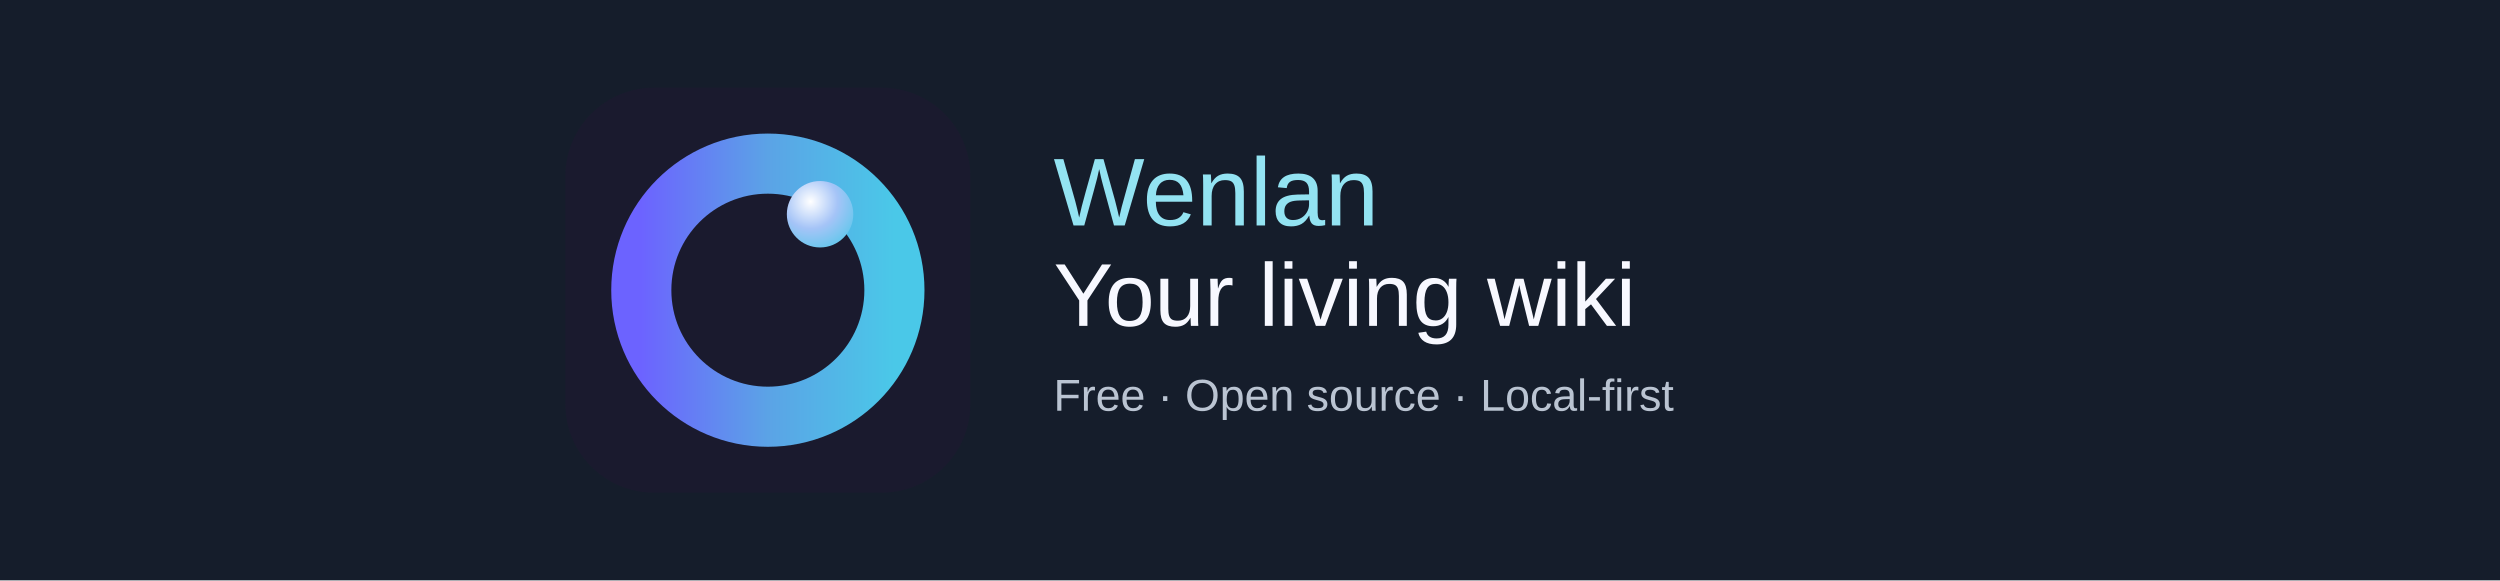
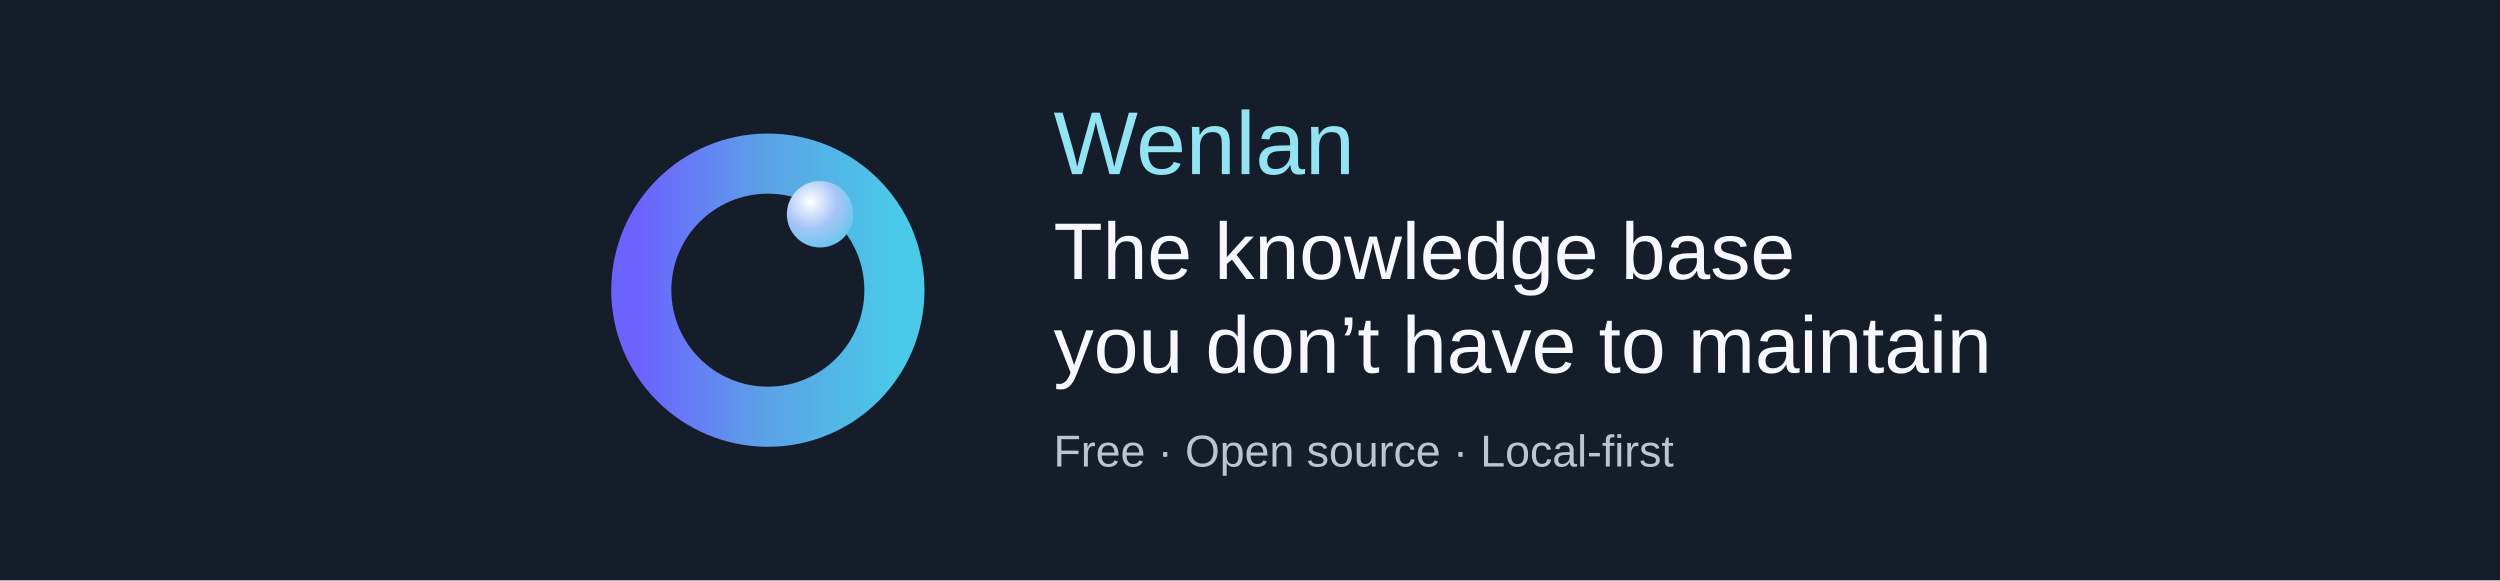
<svg xmlns="http://www.w3.org/2000/svg" width="1120" height="260" viewBox="0 0 1120 260" fill="none" role="img" aria-labelledby="title desc">
  <rect width="1120" height="260" fill="#151D2B" />
  <g transform="translate(172 -45)">
    <g transform="translate(81.28 84.28) scale(0.354375)">
-       <rect width="512" height="512" rx="112" fill="#1A1A2E" />
      <circle cx="256" cy="256" r="160" fill="none" stroke="url(#banner-en-desktop-ring)" stroke-width="76" />
      <circle cx="322" cy="160" r="42" fill="url(#banner-en-desktop-orb)" />
    </g>
-     <text x="300" y="146" fill="#93E3F2" font-size="43.2" font-weight="500" text-anchor="start">
+     <text x="300" y="123" fill="#93E3F2" font-size="40" font-weight="500" text-anchor="start">
      <tspan font-family="-apple-system, BlinkMacSystemFont, &quot;SF Pro Display&quot;, &quot;Helvetica Neue&quot;, Arial, sans-serif">Wenlan</tspan>
    </text>
-     <text x="300" y="191" fill="#F7F8FF" font-family="-apple-system, BlinkMacSystemFont, &quot;SF Pro Display&quot;, &quot;Helvetica Neue&quot;, Arial, sans-serif" font-size="40" font-weight="500" text-anchor="start">Your living wiki</text>
-     <text x="300" y="229" fill="#BAC4D2" font-family="-apple-system, BlinkMacSystemFont, &quot;SF Pro Display&quot;, &quot;Helvetica Neue&quot;, Arial, sans-serif" font-size="20" font-weight="400" text-anchor="start">Free · Open source · Local-first</text>
+     <text x="300" y="170" fill="#F7F8FF" font-family="-apple-system, BlinkMacSystemFont, &quot;SF Pro Display&quot;, &quot;Helvetica Neue&quot;, Arial, sans-serif" font-size="36" font-weight="500" text-anchor="start">The knowledge base</text>
+     <text x="300" y="212" fill="#F7F8FF" font-family="-apple-system, BlinkMacSystemFont, &quot;SF Pro Display&quot;, &quot;Helvetica Neue&quot;, Arial, sans-serif" font-size="36" font-weight="500" text-anchor="start">you don’t have to maintain</text>
+     <text x="300" y="254" fill="#BAC4D2" font-family="-apple-system, BlinkMacSystemFont, &quot;SF Pro Display&quot;, &quot;Helvetica Neue&quot;, Arial, sans-serif" font-size="20" font-weight="400" text-anchor="start">Free · Open source · Local-first</text>
  </g>
  <defs>
    <linearGradient id="banner-en-desktop-ring" x1="96" y1="256" x2="416" y2="256" gradientUnits="userSpaceOnUse">
      <stop stop-color="#6C63FF" />
      <stop offset="0.5" stop-color="#5BA3E6" />
      <stop offset="1" stop-color="#4AC8E8" />
    </linearGradient>
    <radialGradient id="banner-en-desktop-orb" cx="0" cy="0" r="1" gradientUnits="userSpaceOnUse" gradientTransform="translate(310 144) rotate(52.125) scale(76.0263)">
      <stop stop-color="#FFFFFF" />
      <stop offset="0.45" stop-color="#A5C4F7" />
      <stop offset="1" stop-color="#4AC8E8" />
    </radialGradient>
  </defs>
</svg>
